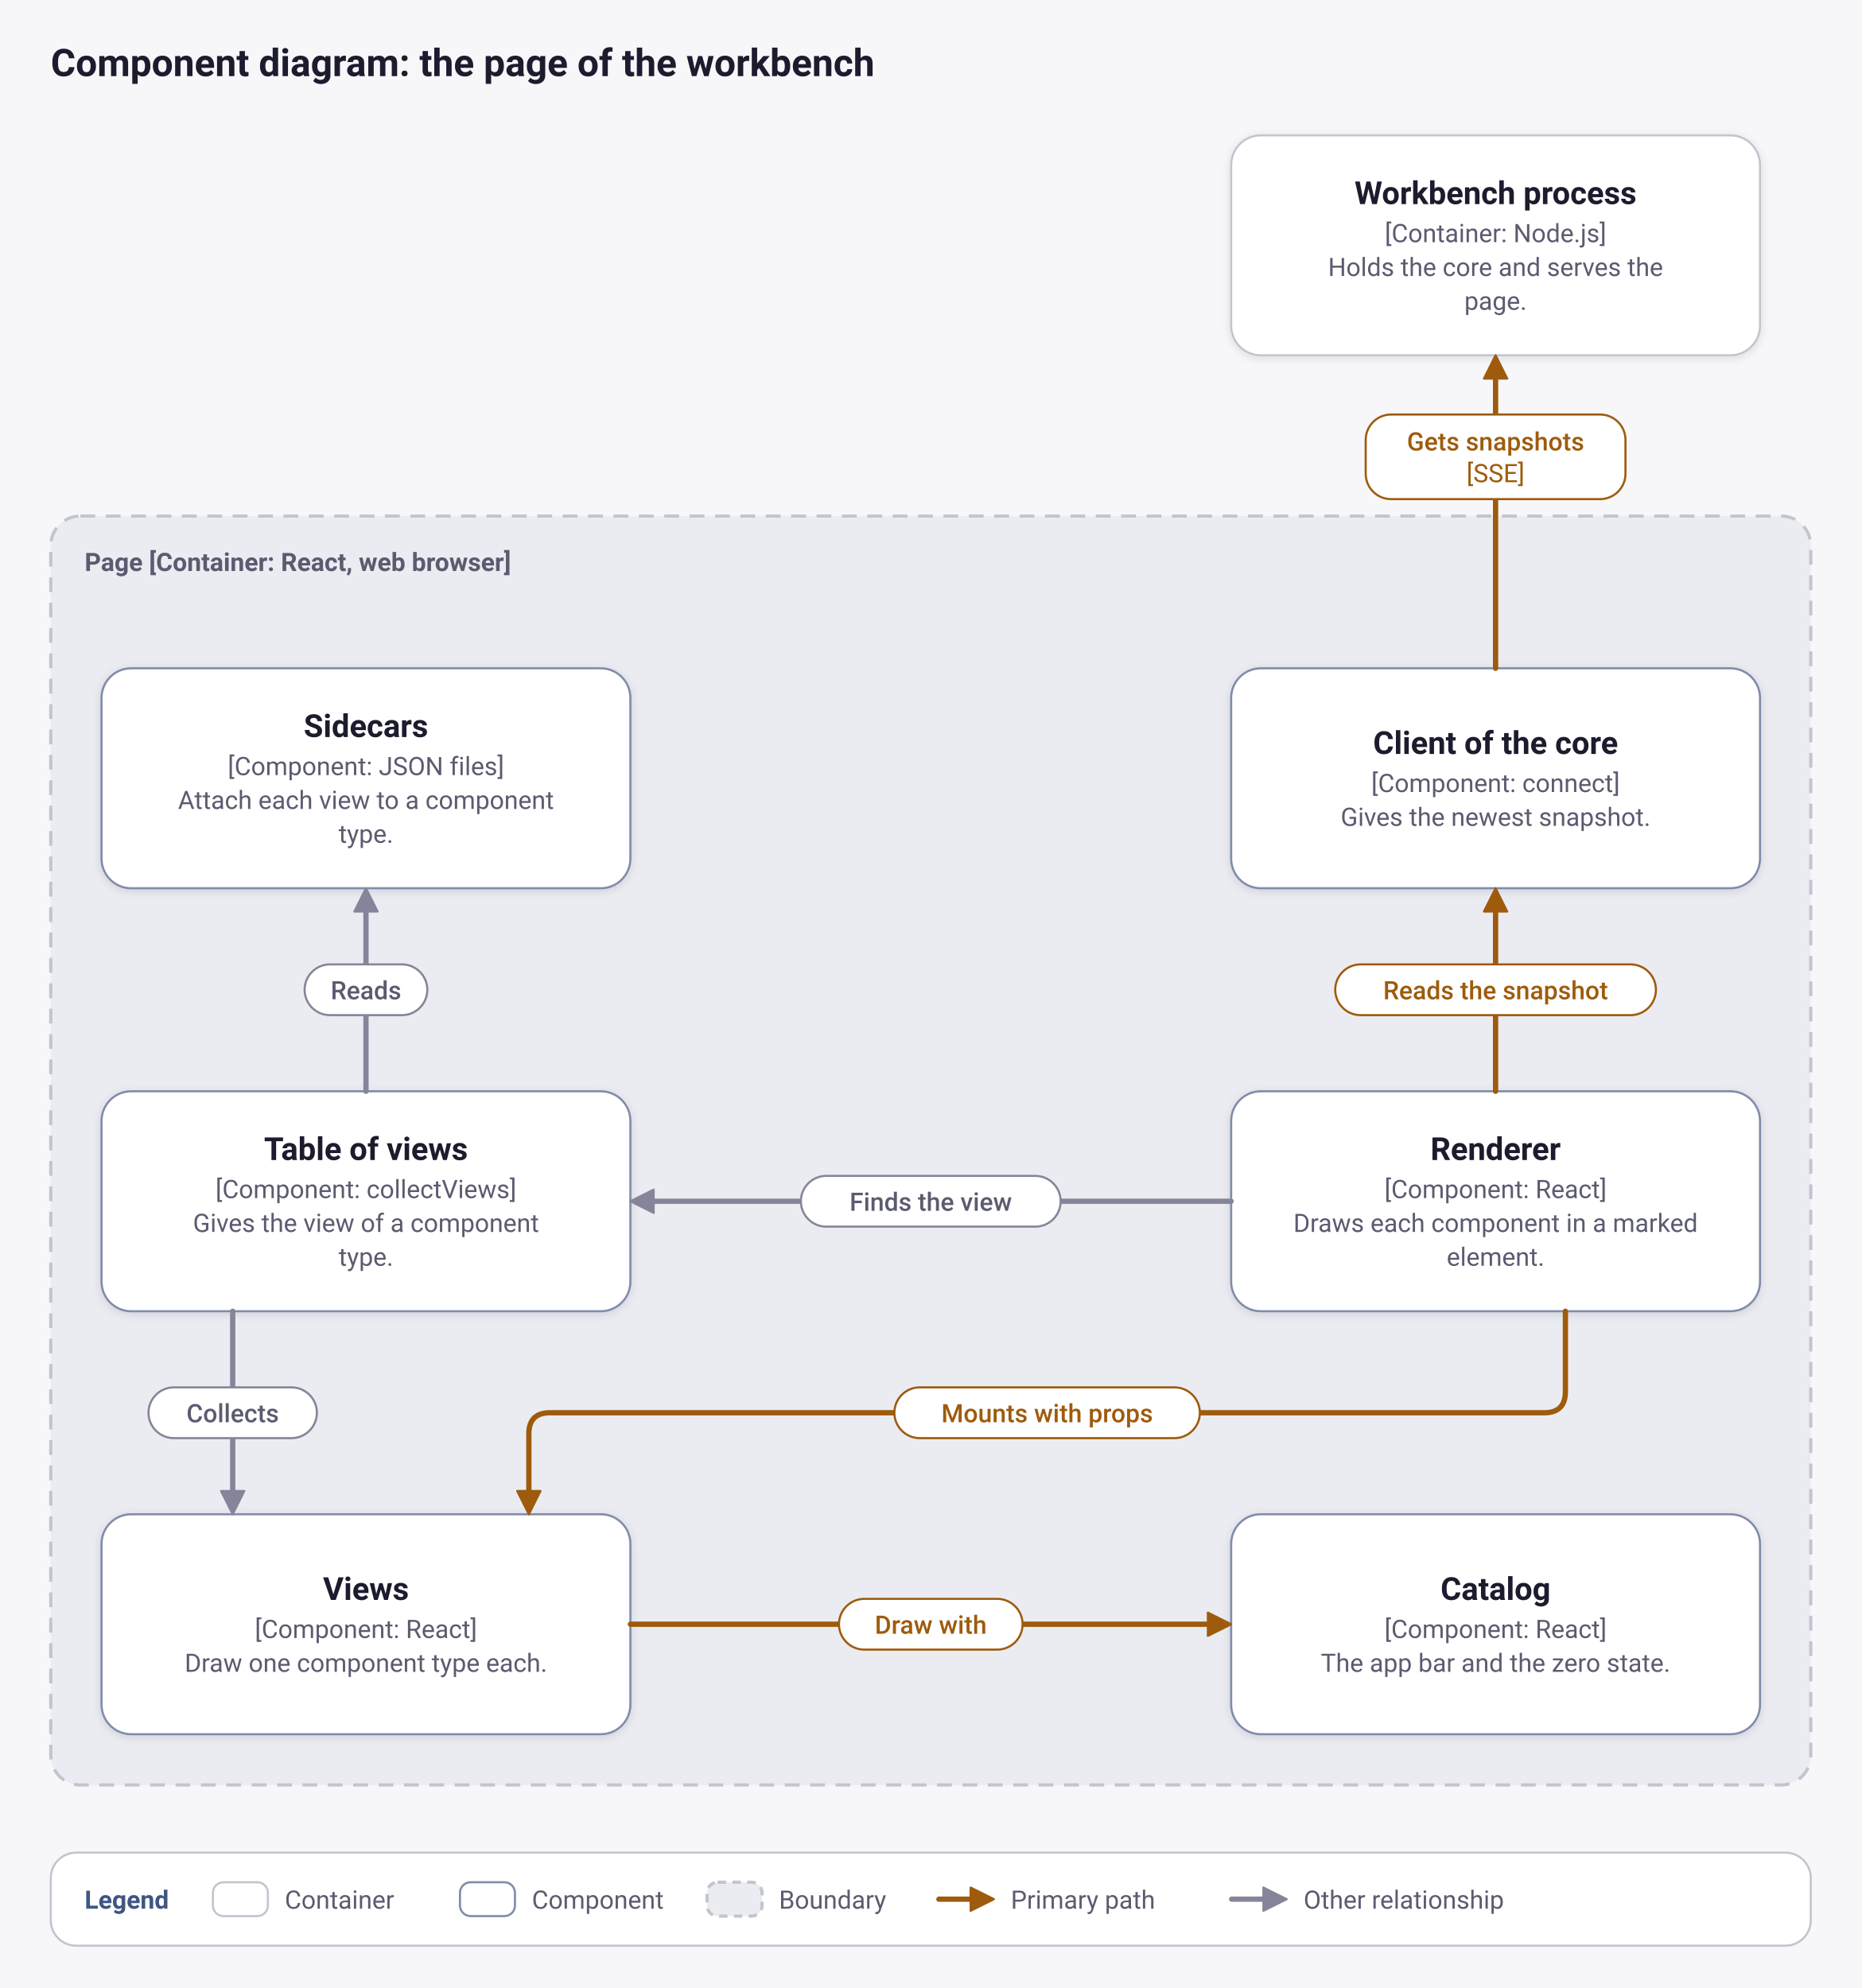
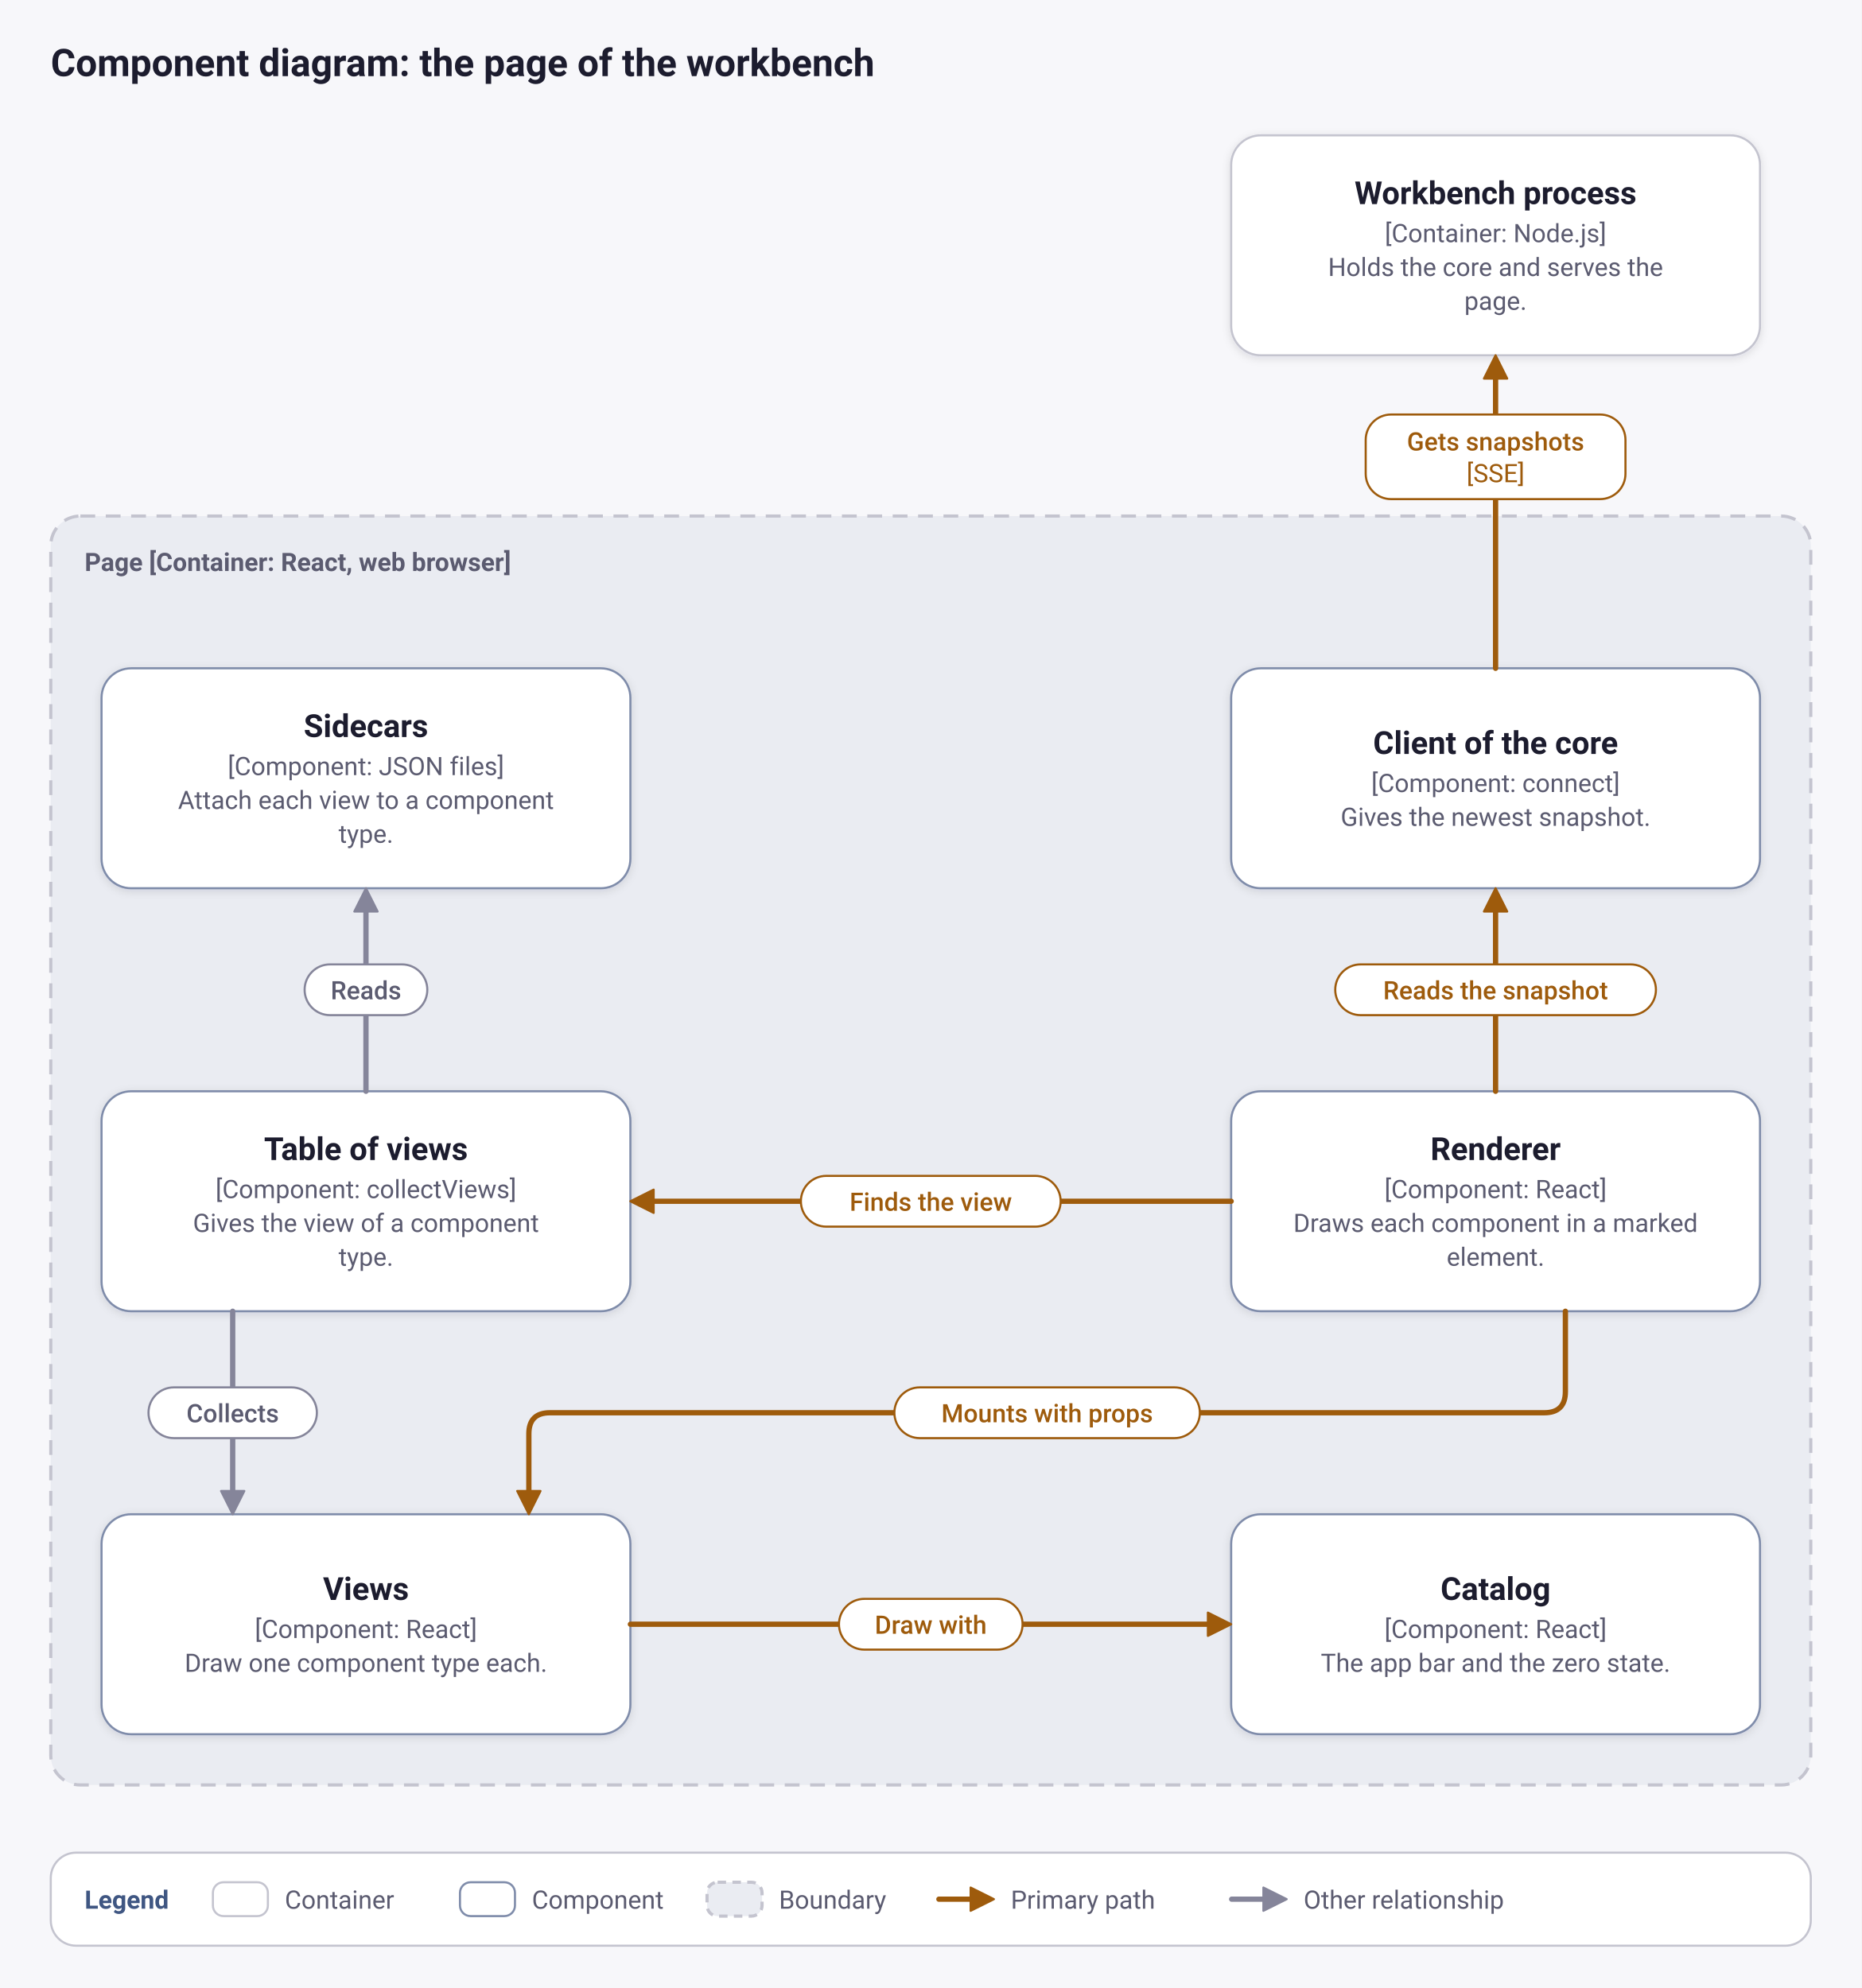
<svg xmlns="http://www.w3.org/2000/svg" viewBox="0 0 880 940" width="880" height="940" role="img" aria-labelledby="title desc">
  <defs>
    <filter id="shadow" x="-10%" y="-10%" width="120%" height="130%">
      <feDropShadow dx="0" dy="1" stdDeviation="2" flood-color="#17172a" flood-opacity="0.12" />
    </filter>
  </defs>
  <rect width="880" height="940" fill="#f7f7fa" />
  <text x="24" y="36" font-family="system-ui, -apple-system, 'Segoe UI', Roboto, 'Helvetica Neue', Arial, sans-serif" font-weight="600" font-size="18" fill="#1c1c2e" text-anchor="start">Component diagram: the page of the workbench</text>
  <rect x="24" y="244" width="832" height="600" rx="14" fill="#eaecf2" stroke="#c4c4cf" stroke-width="1.5" stroke-dasharray="7 5" />
  <text x="40" y="270" font-family="system-ui, -apple-system, 'Segoe UI', Roboto, 'Helvetica Neue', Arial, sans-serif" font-weight="600" font-size="12" fill="#5b5b70" text-anchor="start">Page [Container: React, web browser]</text>
  <rect x="582" y="64" width="250" height="104" rx="14" fill="#ffffff" stroke="#c4c4cf" filter="url(#shadow)" />
  <text x="707" y="96.5" font-family="system-ui, -apple-system, 'Segoe UI', Roboto, 'Helvetica Neue', Arial, sans-serif" font-weight="600" font-size="15" fill="#1c1c2e" text-anchor="middle">Workbench process</text>
  <text x="707" y="114.5" font-family="system-ui, -apple-system, 'Segoe UI', Roboto, 'Helvetica Neue', Arial, sans-serif" font-weight="400" font-size="12" fill="#5b5b70" text-anchor="middle">[Container: Node.js]</text>
  <text x="707" y="130.5" font-family="system-ui, -apple-system, 'Segoe UI', Roboto, 'Helvetica Neue', Arial, sans-serif" font-weight="400" font-size="12" fill="#5b5b70" text-anchor="middle">Holds the core and serves the</text>
  <text x="707" y="146.5" font-family="system-ui, -apple-system, 'Segoe UI', Roboto, 'Helvetica Neue', Arial, sans-serif" font-weight="400" font-size="12" fill="#5b5b70" text-anchor="middle">page.</text>
  <rect x="48" y="316" width="250" height="104" rx="14" fill="#ffffff" stroke="#7f8caa" filter="url(#shadow)" />
  <text x="173" y="348.5" font-family="system-ui, -apple-system, 'Segoe UI', Roboto, 'Helvetica Neue', Arial, sans-serif" font-weight="600" font-size="15" fill="#1c1c2e" text-anchor="middle">Sidecars</text>
  <text x="173" y="366.5" font-family="system-ui, -apple-system, 'Segoe UI', Roboto, 'Helvetica Neue', Arial, sans-serif" font-weight="400" font-size="12" fill="#5b5b70" text-anchor="middle">[Component: JSON files]</text>
  <text x="173" y="382.5" font-family="system-ui, -apple-system, 'Segoe UI', Roboto, 'Helvetica Neue', Arial, sans-serif" font-weight="400" font-size="12" fill="#5b5b70" text-anchor="middle">Attach each view to a component</text>
  <text x="173" y="398.5" font-family="system-ui, -apple-system, 'Segoe UI', Roboto, 'Helvetica Neue', Arial, sans-serif" font-weight="400" font-size="12" fill="#5b5b70" text-anchor="middle">type.</text>
  <rect x="582" y="316" width="250" height="104" rx="14" fill="#ffffff" stroke="#7f8caa" filter="url(#shadow)" />
  <text x="707" y="356.5" font-family="system-ui, -apple-system, 'Segoe UI', Roboto, 'Helvetica Neue', Arial, sans-serif" font-weight="600" font-size="15" fill="#1c1c2e" text-anchor="middle">Client of the core</text>
  <text x="707" y="374.5" font-family="system-ui, -apple-system, 'Segoe UI', Roboto, 'Helvetica Neue', Arial, sans-serif" font-weight="400" font-size="12" fill="#5b5b70" text-anchor="middle">[Component: connect]</text>
  <text x="707" y="390.5" font-family="system-ui, -apple-system, 'Segoe UI', Roboto, 'Helvetica Neue', Arial, sans-serif" font-weight="400" font-size="12" fill="#5b5b70" text-anchor="middle">Gives the newest snapshot.</text>
  <rect x="48" y="516" width="250" height="104" rx="14" fill="#ffffff" stroke="#7f8caa" filter="url(#shadow)" />
  <text x="173" y="548.5" font-family="system-ui, -apple-system, 'Segoe UI', Roboto, 'Helvetica Neue', Arial, sans-serif" font-weight="600" font-size="15" fill="#1c1c2e" text-anchor="middle">Table of views</text>
  <text x="173" y="566.5" font-family="system-ui, -apple-system, 'Segoe UI', Roboto, 'Helvetica Neue', Arial, sans-serif" font-weight="400" font-size="12" fill="#5b5b70" text-anchor="middle">[Component: collectViews]</text>
  <text x="173" y="582.5" font-family="system-ui, -apple-system, 'Segoe UI', Roboto, 'Helvetica Neue', Arial, sans-serif" font-weight="400" font-size="12" fill="#5b5b70" text-anchor="middle">Gives the view of a component</text>
  <text x="173" y="598.5" font-family="system-ui, -apple-system, 'Segoe UI', Roboto, 'Helvetica Neue', Arial, sans-serif" font-weight="400" font-size="12" fill="#5b5b70" text-anchor="middle">type.</text>
  <rect x="582" y="516" width="250" height="104" rx="14" fill="#ffffff" stroke="#7f8caa" filter="url(#shadow)" />
  <text x="707" y="548.5" font-family="system-ui, -apple-system, 'Segoe UI', Roboto, 'Helvetica Neue', Arial, sans-serif" font-weight="600" font-size="15" fill="#1c1c2e" text-anchor="middle">Renderer</text>
  <text x="707" y="566.5" font-family="system-ui, -apple-system, 'Segoe UI', Roboto, 'Helvetica Neue', Arial, sans-serif" font-weight="400" font-size="12" fill="#5b5b70" text-anchor="middle">[Component: React]</text>
  <text x="707" y="582.5" font-family="system-ui, -apple-system, 'Segoe UI', Roboto, 'Helvetica Neue', Arial, sans-serif" font-weight="400" font-size="12" fill="#5b5b70" text-anchor="middle">Draws each component in a marked</text>
  <text x="707" y="598.5" font-family="system-ui, -apple-system, 'Segoe UI', Roboto, 'Helvetica Neue', Arial, sans-serif" font-weight="400" font-size="12" fill="#5b5b70" text-anchor="middle">element.</text>
  <rect x="48" y="716" width="250" height="104" rx="14" fill="#ffffff" stroke="#7f8caa" filter="url(#shadow)" />
  <text x="173" y="756.5" font-family="system-ui, -apple-system, 'Segoe UI', Roboto, 'Helvetica Neue', Arial, sans-serif" font-weight="600" font-size="15" fill="#1c1c2e" text-anchor="middle">Views</text>
  <text x="173" y="774.5" font-family="system-ui, -apple-system, 'Segoe UI', Roboto, 'Helvetica Neue', Arial, sans-serif" font-weight="400" font-size="12" fill="#5b5b70" text-anchor="middle">[Component: React]</text>
  <text x="173" y="790.5" font-family="system-ui, -apple-system, 'Segoe UI', Roboto, 'Helvetica Neue', Arial, sans-serif" font-weight="400" font-size="12" fill="#5b5b70" text-anchor="middle">Draw one component type each.</text>
  <rect x="582" y="716" width="250" height="104" rx="14" fill="#ffffff" stroke="#7f8caa" filter="url(#shadow)" />
  <text x="707" y="756.5" font-family="system-ui, -apple-system, 'Segoe UI', Roboto, 'Helvetica Neue', Arial, sans-serif" font-weight="600" font-size="15" fill="#1c1c2e" text-anchor="middle">Catalog</text>
  <text x="707" y="774.5" font-family="system-ui, -apple-system, 'Segoe UI', Roboto, 'Helvetica Neue', Arial, sans-serif" font-weight="400" font-size="12" fill="#5b5b70" text-anchor="middle">[Component: React]</text>
  <text x="707" y="790.5" font-family="system-ui, -apple-system, 'Segoe UI', Roboto, 'Helvetica Neue', Arial, sans-serif" font-weight="400" font-size="12" fill="#5b5b70" text-anchor="middle">The app bar and the zero state.</text>
  <path d="M707 316 L707 178" fill="none" stroke="#9e5b0c" stroke-width="2.5" stroke-linecap="round" stroke-linejoin="round" />
  <polygon points="707,168 712.5,179 701.5,179" fill="#9e5b0c" stroke="#9e5b0c" stroke-width="1" stroke-linejoin="round" />
  <rect x="645.6" y="196" width="122.8" height="40" rx="12" fill="#ffffff" stroke="#9e5b0c" />
  <text x="707" y="213" font-family="system-ui, -apple-system, 'Segoe UI', Roboto, 'Helvetica Neue', Arial, sans-serif" font-weight="500" font-size="12" fill="#9e5b0c" text-anchor="middle">Gets snapshots</text>
  <text x="707" y="228" font-family="system-ui, -apple-system, 'Segoe UI', Roboto, 'Helvetica Neue', Arial, sans-serif" font-weight="400" font-size="12" fill="#9e5b0c" text-anchor="middle">[SSE]</text>
  <path d="M707 516 L707 430" fill="none" stroke="#9e5b0c" stroke-width="2.5" stroke-linecap="round" stroke-linejoin="round" />
  <polygon points="707,420 712.5,431 701.5,431" fill="#9e5b0c" stroke="#9e5b0c" stroke-width="1" stroke-linejoin="round" />
  <rect x="631.2" y="456" width="151.6" height="24" rx="12" fill="#ffffff" stroke="#9e5b0c" />
  <text x="707" y="472.5" font-family="system-ui, -apple-system, 'Segoe UI', Roboto, 'Helvetica Neue', Arial, sans-serif" font-weight="500" font-size="12" fill="#9e5b0c" text-anchor="middle">Reads the snapshot</text>
  <path d="M740 620 L740 658 Q740 668 730 668 L260 668 Q250 668 250 678 L250 706" fill="none" stroke="#9e5b0c" stroke-width="2.5" stroke-linecap="round" stroke-linejoin="round" />
  <polygon points="250,716 244.5,705 255.5,705" fill="#9e5b0c" stroke="#9e5b0c" stroke-width="1" stroke-linejoin="round" />
  <rect x="422.8" y="656" width="144.4" height="24" rx="12" fill="#ffffff" stroke="#9e5b0c" />
  <text x="495" y="672.5" font-family="system-ui, -apple-system, 'Segoe UI', Roboto, 'Helvetica Neue', Arial, sans-serif" font-weight="500" font-size="12" fill="#9e5b0c" text-anchor="middle">Mounts with props</text>
  <path d="M298 768 L572 768" fill="none" stroke="#9e5b0c" stroke-width="2.5" stroke-linecap="round" stroke-linejoin="round" />
  <polygon points="582,768 571,773.5 571,762.5" fill="#9e5b0c" stroke="#9e5b0c" stroke-width="1" stroke-linejoin="round" />
  <rect x="396.6" y="756" width="86.8" height="24" rx="12" fill="#ffffff" stroke="#9e5b0c" />
  <text x="440" y="772.5" font-family="system-ui, -apple-system, 'Segoe UI', Roboto, 'Helvetica Neue', Arial, sans-serif" font-weight="500" font-size="12" fill="#9e5b0c" text-anchor="middle">Draw with</text>
-   <path d="M582 568 L308 568" fill="none" stroke="#85859a" stroke-width="2.5" stroke-linecap="round" stroke-linejoin="round" />
-   <polygon points="298,568 309,562.5 309,573.5" fill="#85859a" stroke="#85859a" stroke-width="1" stroke-linejoin="round" />
-   <rect x="378.6" y="556" width="122.8" height="24" rx="12" fill="#ffffff" stroke="#85859a" />
-   <text x="440" y="572.5" font-family="system-ui, -apple-system, 'Segoe UI', Roboto, 'Helvetica Neue', Arial, sans-serif" font-weight="500" font-size="12" fill="#5b5b70" text-anchor="middle">Finds the view</text>
+   <path d="M582 568 L308 568" fill="none" stroke="#9e5b0c" stroke-width="2.5" stroke-linecap="round" stroke-linejoin="round" />
+   <polygon points="298,568 309,562.5 309,573.5" fill="#9e5b0c" stroke="#9e5b0c" stroke-width="1" stroke-linejoin="round" />
+   <rect x="378.6" y="556" width="122.8" height="24" rx="12" fill="#ffffff" stroke="#9e5b0c" />
+   <text x="440" y="572.5" font-family="system-ui, -apple-system, 'Segoe UI', Roboto, 'Helvetica Neue', Arial, sans-serif" font-weight="500" font-size="12" fill="#9e5b0c" text-anchor="middle">Finds the view</text>
  <path d="M173 516 L173 430" fill="none" stroke="#85859a" stroke-width="2.5" stroke-linecap="round" stroke-linejoin="round" />
  <polygon points="173,420 178.5,431 167.5,431" fill="#85859a" stroke="#85859a" stroke-width="1" stroke-linejoin="round" />
  <rect x="144" y="456" width="58" height="24" rx="12" fill="#ffffff" stroke="#85859a" />
  <text x="173" y="472.5" font-family="system-ui, -apple-system, 'Segoe UI', Roboto, 'Helvetica Neue', Arial, sans-serif" font-weight="500" font-size="12" fill="#5b5b70" text-anchor="middle">Reads</text>
  <path d="M110 620 L110 706" fill="none" stroke="#85859a" stroke-width="2.5" stroke-linecap="round" stroke-linejoin="round" />
  <polygon points="110,716 104.5,705 115.5,705" fill="#85859a" stroke="#85859a" stroke-width="1" stroke-linejoin="round" />
  <rect x="70.2" y="656" width="79.6" height="24" rx="12" fill="#ffffff" stroke="#85859a" />
  <text x="110" y="672.5" font-family="system-ui, -apple-system, 'Segoe UI', Roboto, 'Helvetica Neue', Arial, sans-serif" font-weight="500" font-size="12" fill="#5b5b70" text-anchor="middle">Collects</text>
  <rect x="24" y="876" width="832" height="44" rx="12" fill="#ffffff" stroke="#c4c4cf" />
  <text x="40" y="902.5" font-family="system-ui, -apple-system, 'Segoe UI', Roboto, 'Helvetica Neue', Arial, sans-serif" font-weight="600" font-size="12" fill="#3f5682" text-anchor="start">Legend</text>
  <rect x="100.64" y="890" width="26" height="16" rx="5" fill="#ffffff" stroke="#c4c4cf" />
  <text x="134.64" y="902.5" font-family="system-ui, -apple-system, 'Segoe UI', Roboto, 'Helvetica Neue', Arial, sans-serif" font-weight="400" font-size="12" fill="#5b5b70" text-anchor="start">Container</text>
  <rect x="217.44" y="890" width="26" height="16" rx="5" fill="#ffffff" stroke="#7f8caa" />
  <text x="251.44" y="902.5" font-family="system-ui, -apple-system, 'Segoe UI', Roboto, 'Helvetica Neue', Arial, sans-serif" font-weight="400" font-size="12" fill="#5b5b70" text-anchor="start">Component</text>
  <rect x="334.24" y="890" width="26" height="16" rx="5" fill="#eaecf2" stroke="#c4c4cf" stroke-width="1.5" stroke-dasharray="4 3" />
  <text x="368.24" y="902.5" font-family="system-ui, -apple-system, 'Segoe UI', Roboto, 'Helvetica Neue', Arial, sans-serif" font-weight="400" font-size="12" fill="#5b5b70" text-anchor="start">Boundary</text>
  <path d="M443.84 898 L459.84 898" stroke="#9e5b0c" stroke-width="2.5" stroke-linecap="round" />
  <polygon points="469.84,898 458.84,903.5 458.84,892.5" fill="#9e5b0c" stroke="#9e5b0c" stroke-width="1" stroke-linejoin="round" />
  <text x="477.84" y="902.5" font-family="system-ui, -apple-system, 'Segoe UI', Roboto, 'Helvetica Neue', Arial, sans-serif" font-weight="400" font-size="12" fill="#5b5b70" text-anchor="start">Primary path</text>
  <path d="M582.24 898 L598.24 898" stroke="#85859a" stroke-width="2.5" stroke-linecap="round" />
  <polygon points="608.24,898 597.24,903.5 597.24,892.5" fill="#85859a" stroke="#85859a" stroke-width="1" stroke-linejoin="round" />
  <text x="616.24" y="902.5" font-family="system-ui, -apple-system, 'Segoe UI', Roboto, 'Helvetica Neue', Arial, sans-serif" font-weight="400" font-size="12" fill="#5b5b70" text-anchor="start">Other relationship</text>
</svg>
